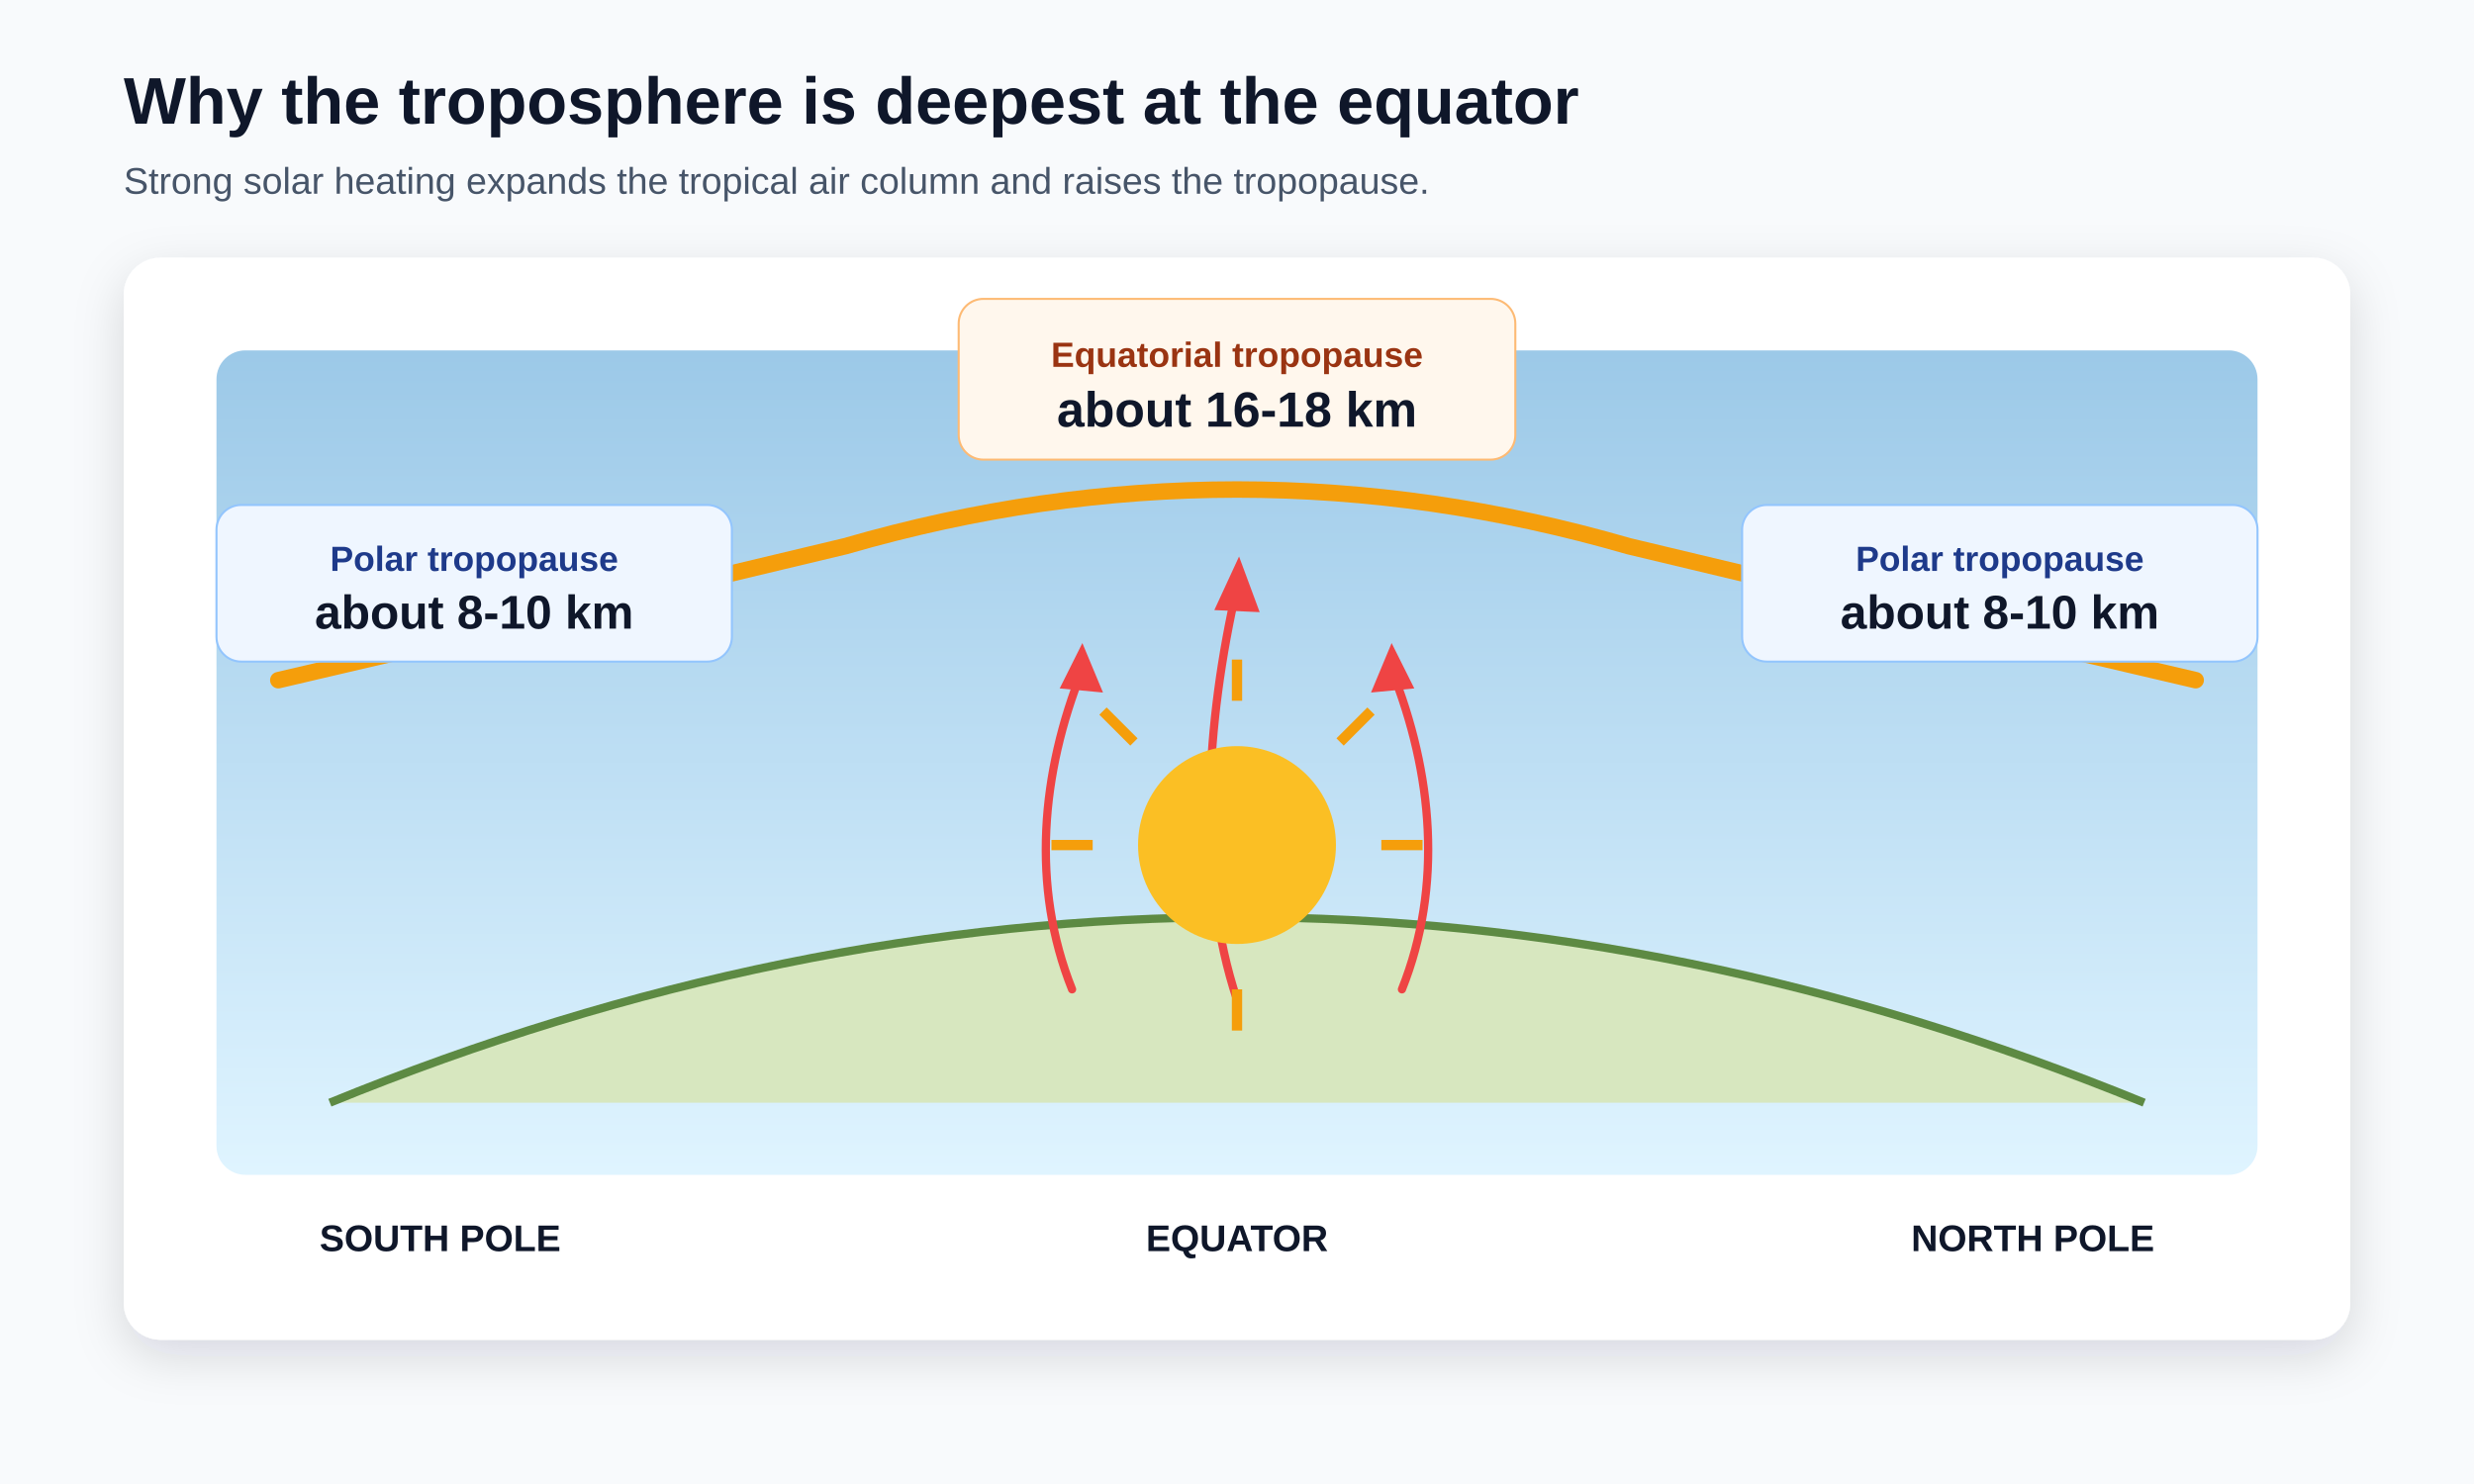
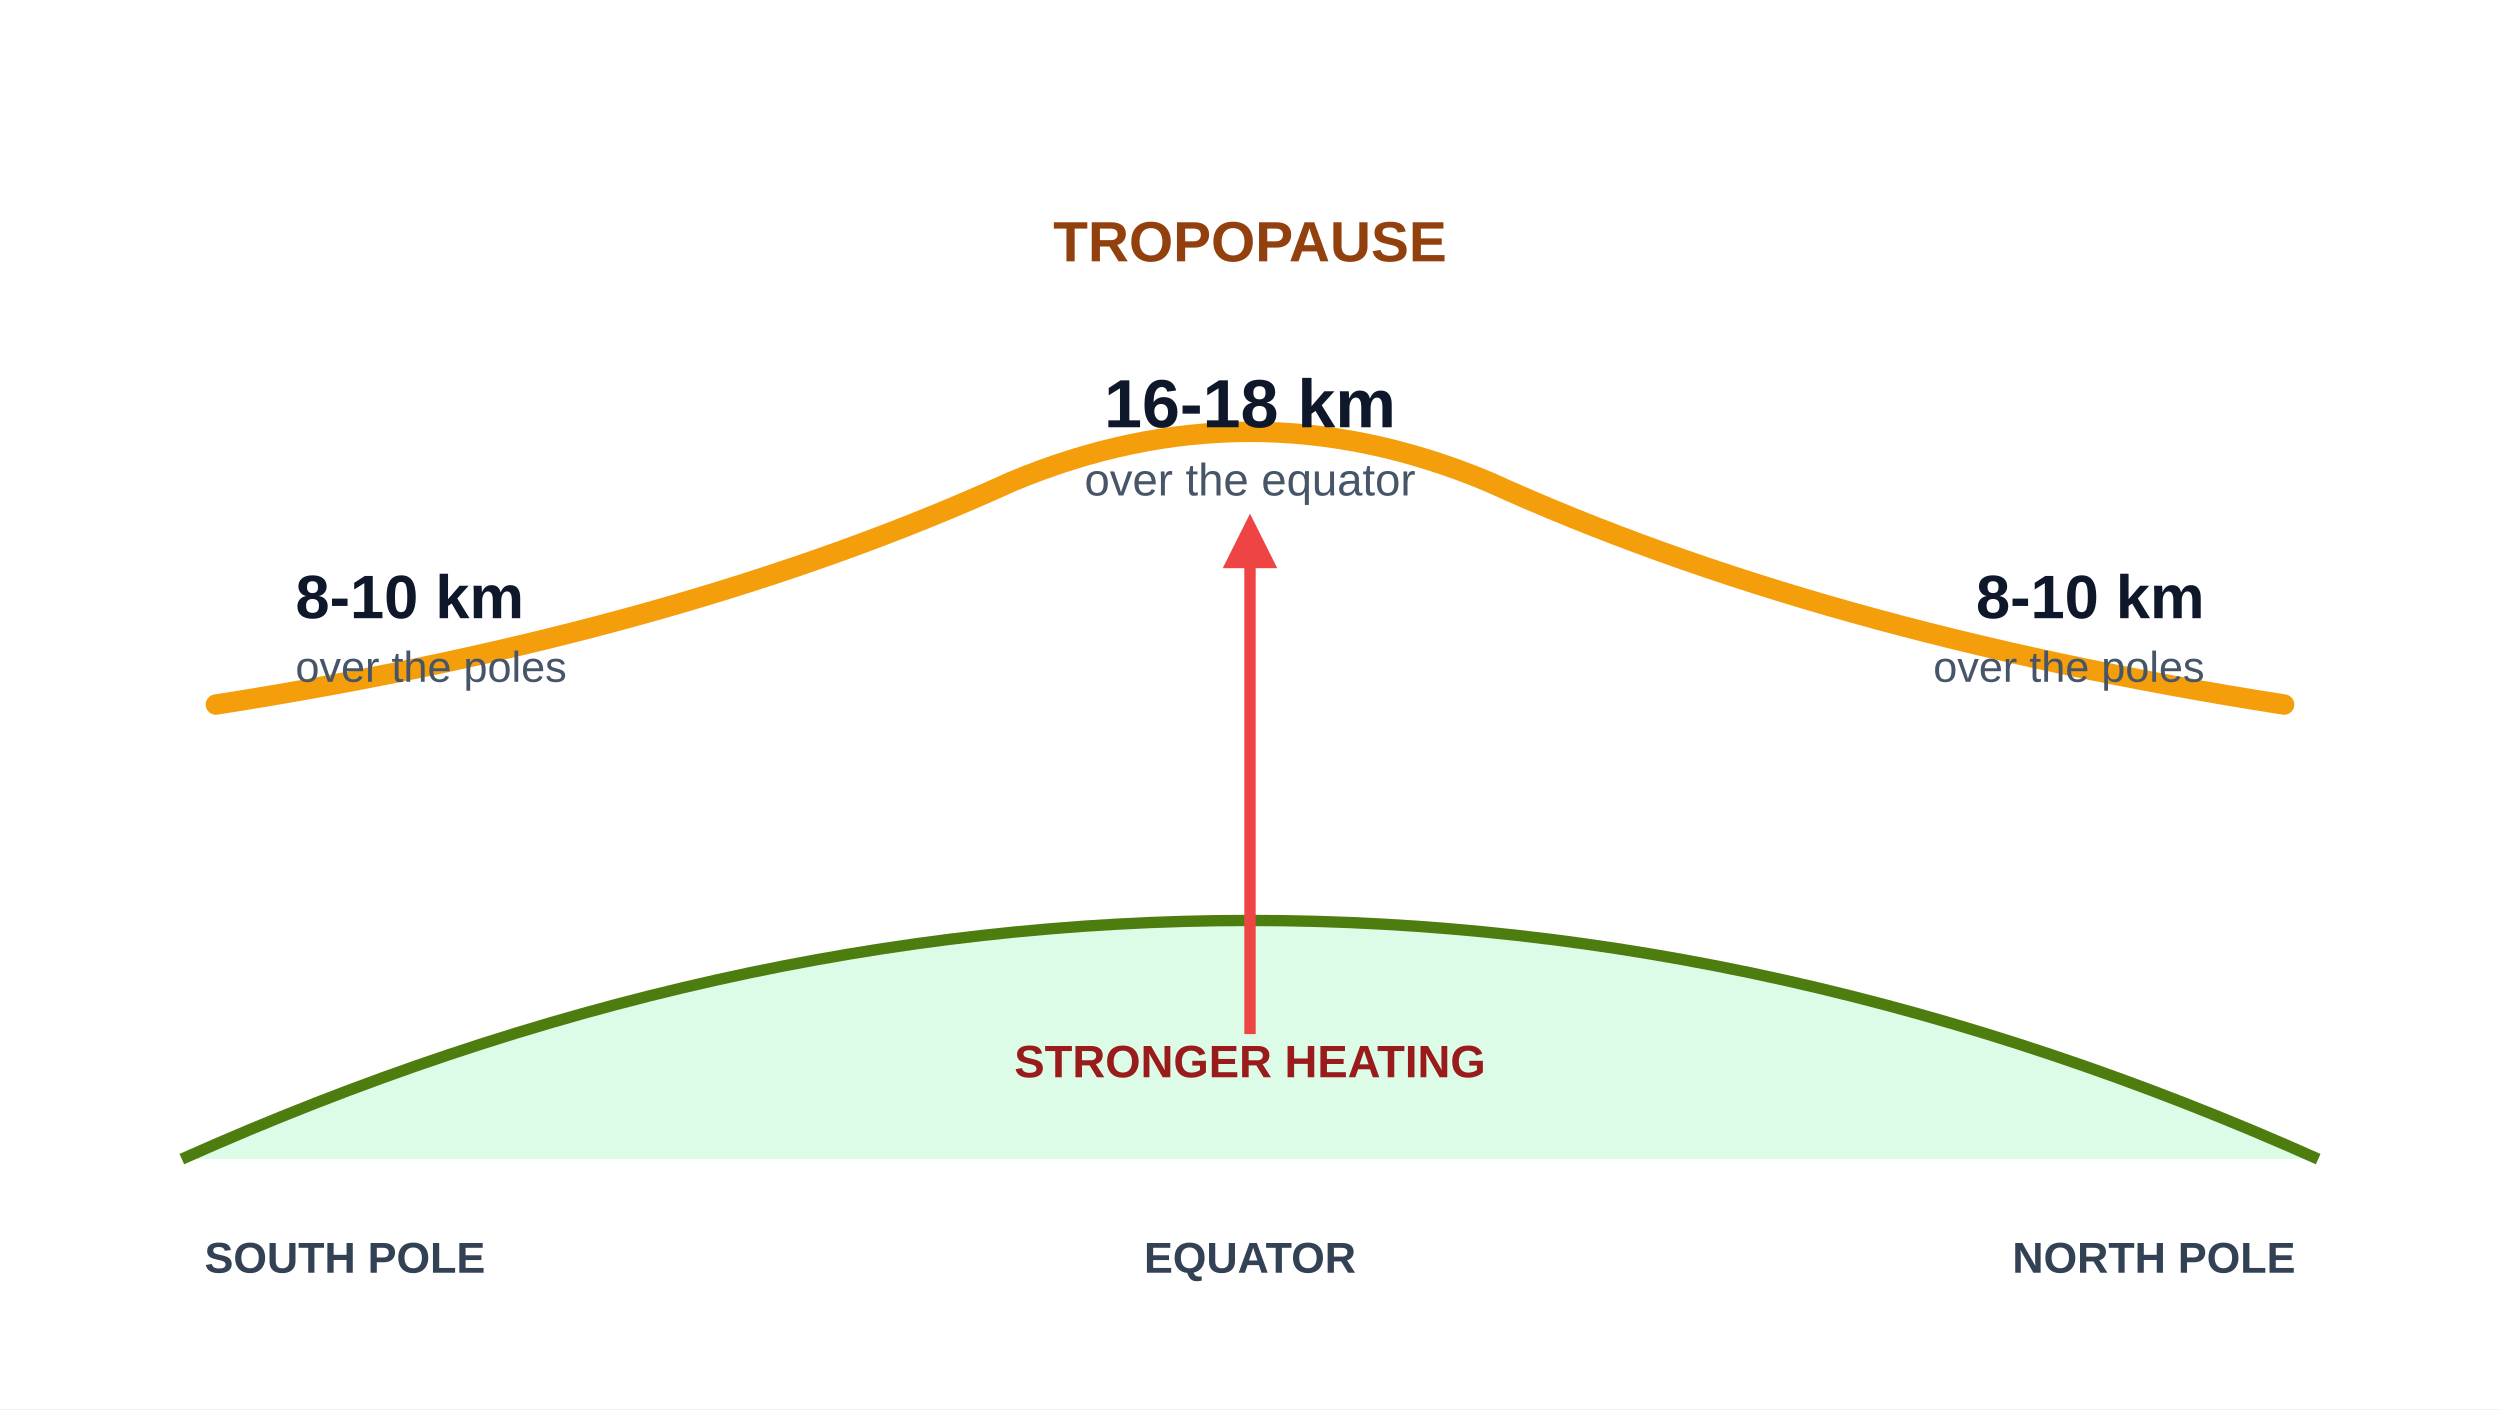
- <svg xmlns="http://www.w3.org/2000/svg" width="1200" height="720" viewBox="0 0 1200 720" role="img" aria-labelledby="title desc">
-   <defs>
-     <linearGradient id="air" x1="0" y1="1" x2="0" y2="0">
-       <stop offset="0" stop-color="#dff4ff" />
-       <stop offset="1" stop-color="#9cc9e8" />
-     </linearGradient>
-     <filter id="shadow" x="-20%" y="-20%" width="140%" height="140%">
-       <feDropShadow dx="0" dy="8" stdDeviation="12" flood-color="#0f172a" flood-opacity=".14" />
-     </filter>
-   </defs>
-   <rect width="1200" height="720" fill="#f8fafc" />
-   <text x="60" y="60" fill="#0f172a" font-family="Arial, sans-serif" font-size="32" font-weight="700">Why the troposphere is deepest at the equator</text>
-   <text x="60" y="94" fill="#475569" font-family="Arial, sans-serif" font-size="18">Strong solar heating expands the tropical air column and raises the tropopause.</text>
-   <g filter="url(#shadow)">
-     <rect x="60" y="125" width="1080" height="525" rx="18" fill="white" />
-     <rect x="105" y="170" width="990" height="400" rx="14" fill="url(#air)" />
-   </g>
+ <svg xmlns="http://www.w3.org/2000/svg" width="1100" height="620" viewBox="0 0 1100 620" role="img" aria-labelledby="title desc">
+   <rect width="1100" height="620" fill="#ffffff" />
  <g font-family="Arial, sans-serif">
-     <path d="M160 535 Q600 355 1040 535" fill="#d7e7bf" stroke="#5d8a43" stroke-width="4" />
-     <path d="M135 330 Q285 295 410 265 Q600 210 790 265 Q915 295 1065 330" fill="none" stroke="#f59e0b" stroke-width="8" stroke-linecap="round" />
-     <text x="600" y="195" text-anchor="middle" fill="#92400e" font-size="18" font-weight="700">TROPOPAUSE</text>
-     <g stroke="#ef4444" stroke-width="4" fill="none" stroke-linecap="round">
-       <path d="M520 480 C500 430 505 375 525 325" />
-       <path d="M600 485 C580 425 585 350 600 285" />
-       <path d="M680 480 C700 430 695 375 675 325" />
-     </g>
-     <g fill="#ef4444">
-       <path d="M514 334 L525 312 L535 336 Z" />
-       <path d="M589 296 L601 270 L611 297 Z" />
-       <path d="M665 336 L675 312 L686 334 Z" />
-     </g>
-     <g>
-       <circle cx="600" cy="410" r="48" fill="#fbbf24" />
-       <g stroke="#f59e0b" stroke-width="5">
-         <line x1="600" y1="340" x2="600" y2="320" />
-         <line x1="600" y1="500" x2="600" y2="480" />
-         <line x1="530" y1="410" x2="510" y2="410" />
-         <line x1="690" y1="410" x2="670" y2="410" />
-         <line x1="550" y1="360" x2="535" y2="345" />
-         <line x1="650" y1="360" x2="665" y2="345" />
-       </g>
-     </g>
-     <g fill="#0f172a" font-size="18" font-weight="700">
-       <text x="155" y="607">SOUTH POLE</text>
-       <text x="600" y="607" text-anchor="middle">EQUATOR</text>
-       <text x="1045" y="607" text-anchor="end">NORTH POLE</text>
-     </g>
-     <g>
-       <rect x="465" y="145" width="270" height="78" rx="12" fill="#fff7ed" stroke="#fdba74" />
-       <text x="600" y="178" text-anchor="middle" fill="#9a3412" font-size="17" font-weight="700">Equatorial tropopause</text>
-       <text x="600" y="207" text-anchor="middle" fill="#0f172a" font-size="24" font-weight="700">about 16-18 km</text>
-     </g>
-     <g>
-       <rect x="105" y="245" width="250" height="76" rx="12" fill="#eff6ff" stroke="#93c5fd" />
-       <text x="230" y="277" text-anchor="middle" fill="#1e3a8a" font-size="17" font-weight="700">Polar tropopause</text>
-       <text x="230" y="305" text-anchor="middle" fill="#0f172a" font-size="23" font-weight="700">about 8-10 km</text>
-     </g>
-     <g>
-       <rect x="845" y="245" width="250" height="76" rx="12" fill="#eff6ff" stroke="#93c5fd" />
-       <text x="970" y="277" text-anchor="middle" fill="#1e3a8a" font-size="17" font-weight="700">Polar tropopause</text>
-       <text x="970" y="305" text-anchor="middle" fill="#0f172a" font-size="23" font-weight="700">about 8-10 km</text>
-     </g>
+     <path d="M80 510 Q550 300 1020 510" fill="#dcfce7" stroke="#4d7c0f" stroke-width="5" />
+     <path d="M95 310 Q300 278 445 212 Q550 168 655 212 Q800 278 1005 310" fill="none" stroke="#f59e0b" stroke-width="9" stroke-linecap="round" />
+     <line x1="550" y1="455" x2="550" y2="235" stroke="#ef4444" stroke-width="5" />
+     <path d="M538 250 L550 226 L562 250 Z" fill="#ef4444" />
+     <text x="550" y="474" text-anchor="middle" fill="#991b1b" font-size="20" font-weight="700">STRONGER HEATING</text>
+     <text x="550" y="115" text-anchor="middle" fill="#92400e" font-size="25" font-weight="700">TROPOPAUSE</text>
+     <text x="550" y="188" text-anchor="middle" fill="#0f172a" font-size="30" font-weight="700">16-18 km</text>
+     <text x="550" y="218" text-anchor="middle" fill="#475569" font-size="20">over the equator</text>
+     <text x="130" y="272" fill="#0f172a" font-size="27" font-weight="700">8-10 km</text>
+     <text x="130" y="300" fill="#475569" font-size="19">over the poles</text>
+     <text x="970" y="272" text-anchor="end" fill="#0f172a" font-size="27" font-weight="700">8-10 km</text>
+     <text x="970" y="300" text-anchor="end" fill="#475569" font-size="19">over the poles</text>
+     <text x="90" y="560" fill="#334155" font-size="19" font-weight="700">SOUTH POLE</text>
+     <text x="550" y="560" text-anchor="middle" fill="#334155" font-size="19" font-weight="700">EQUATOR</text>
+     <text x="1010" y="560" text-anchor="end" fill="#334155" font-size="19" font-weight="700">NORTH POLE</text>
  </g>
</svg>
